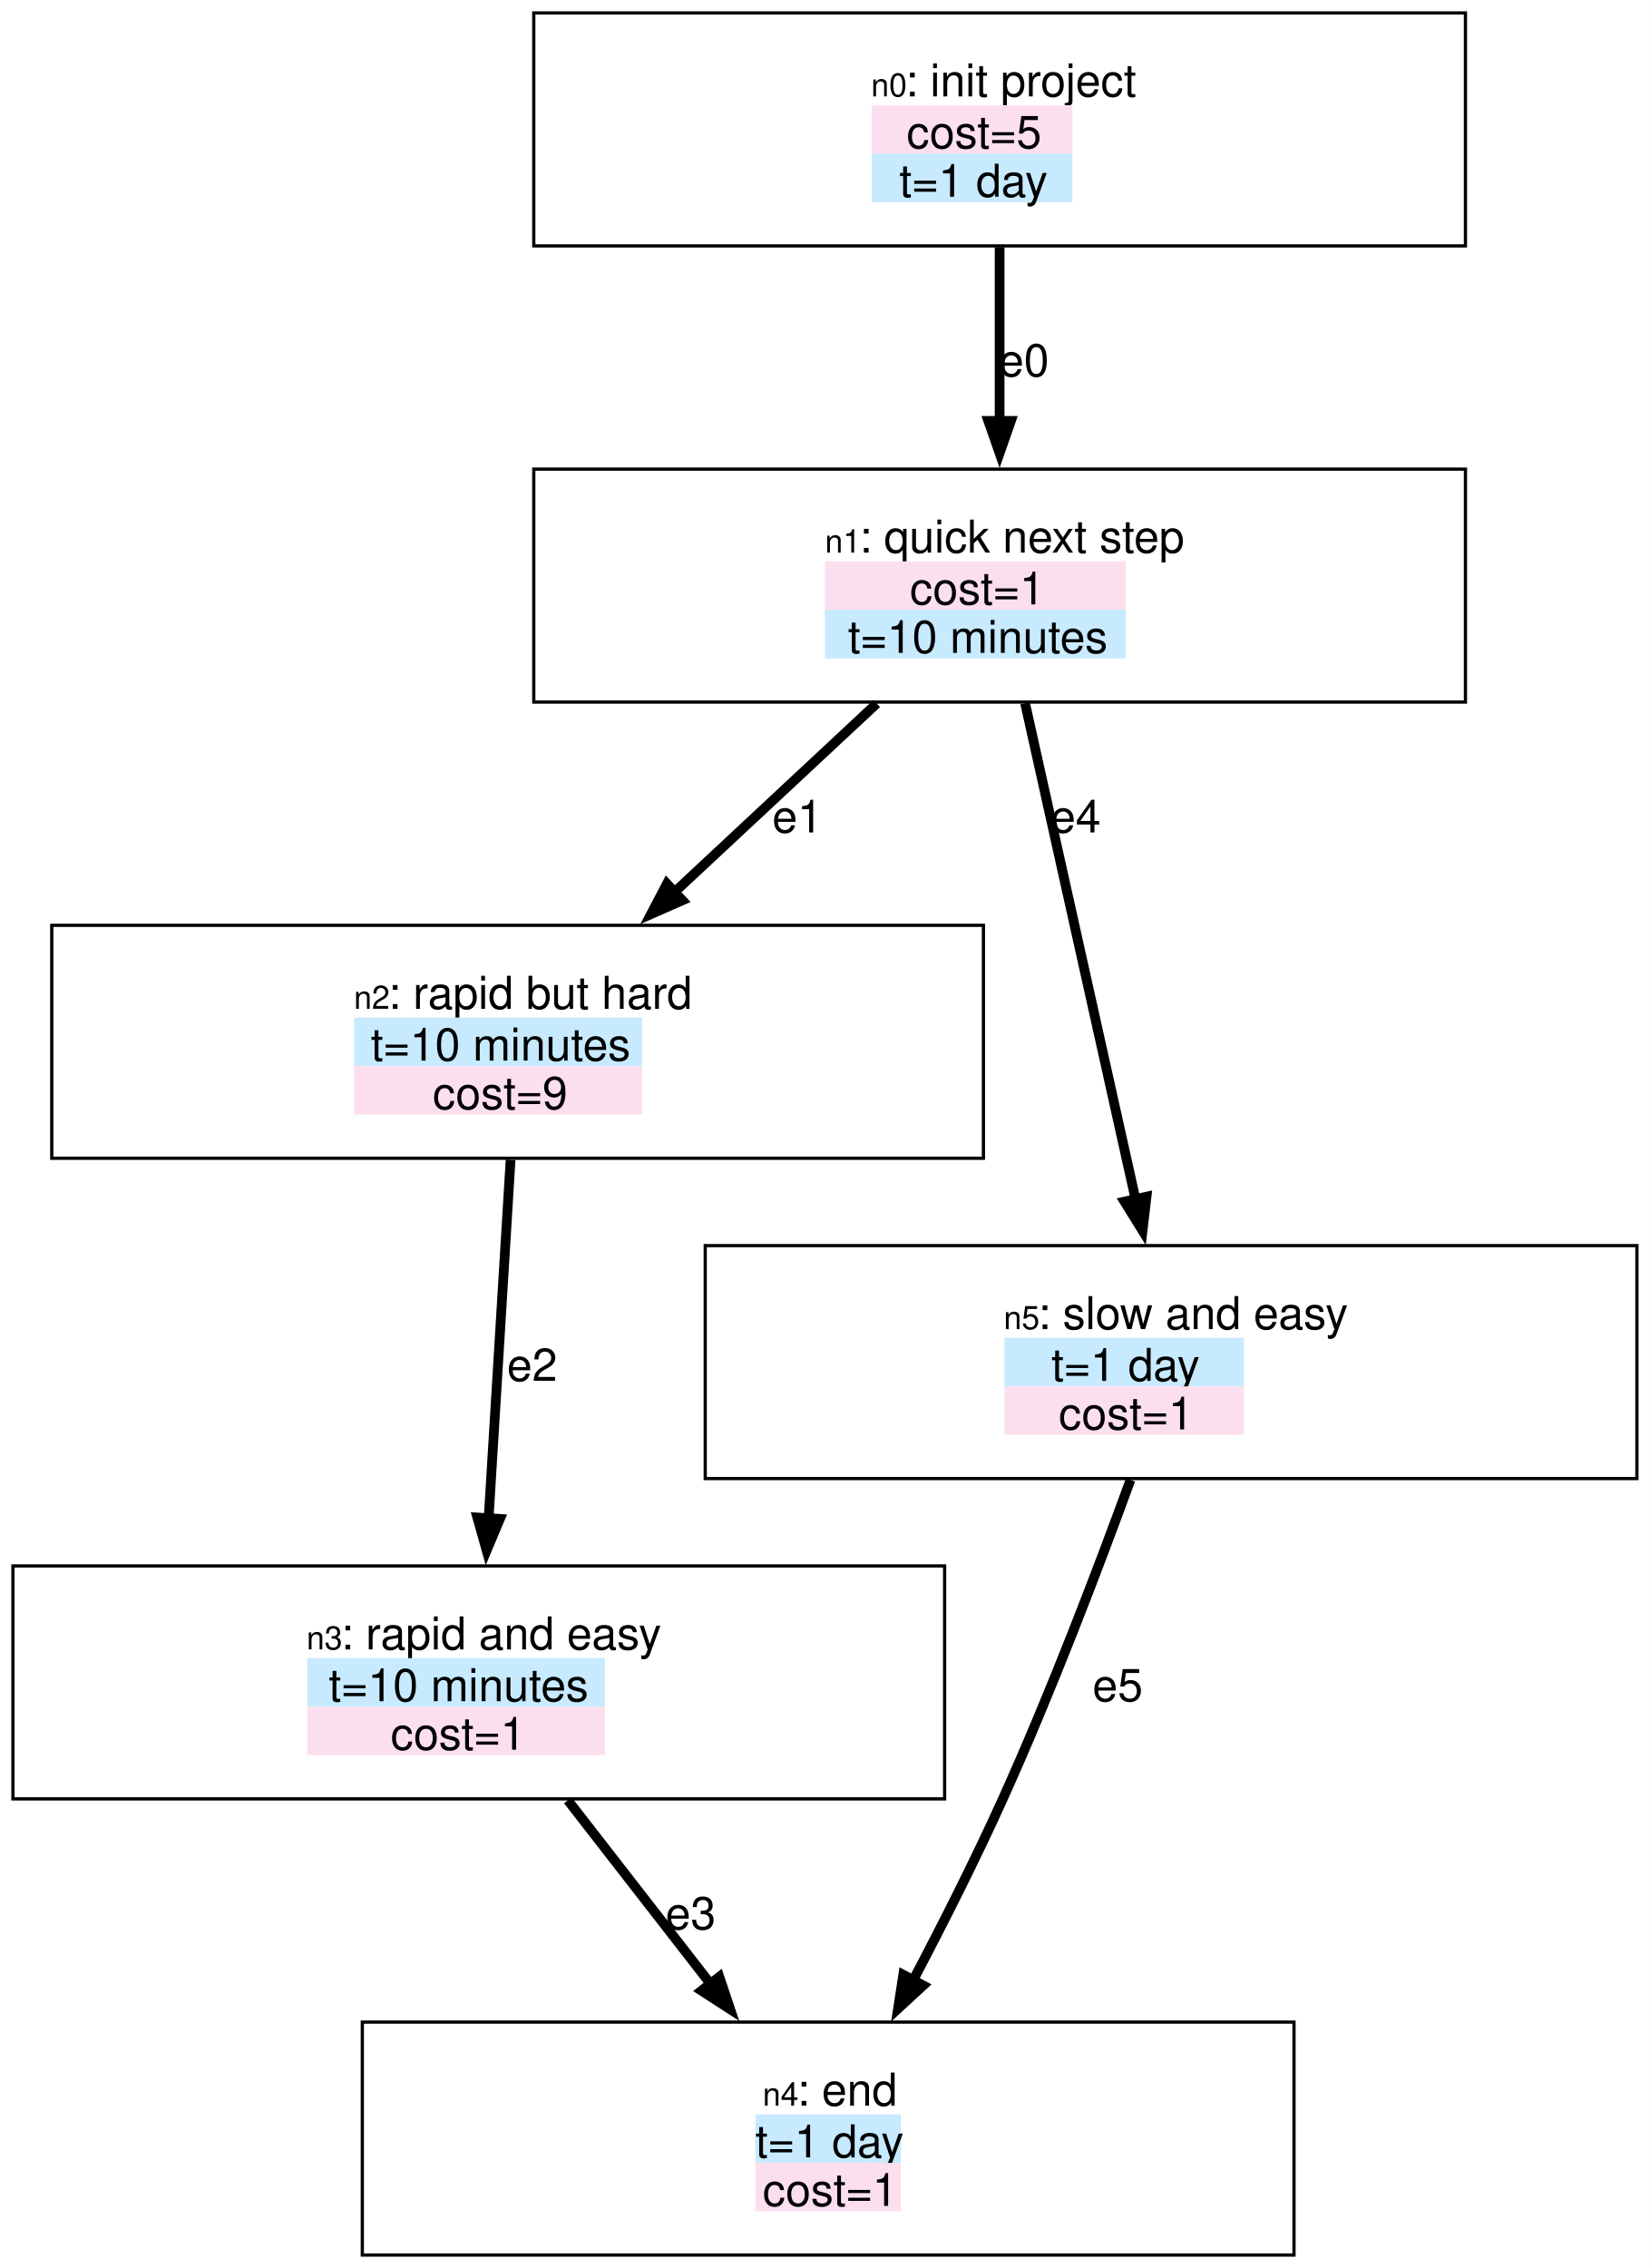
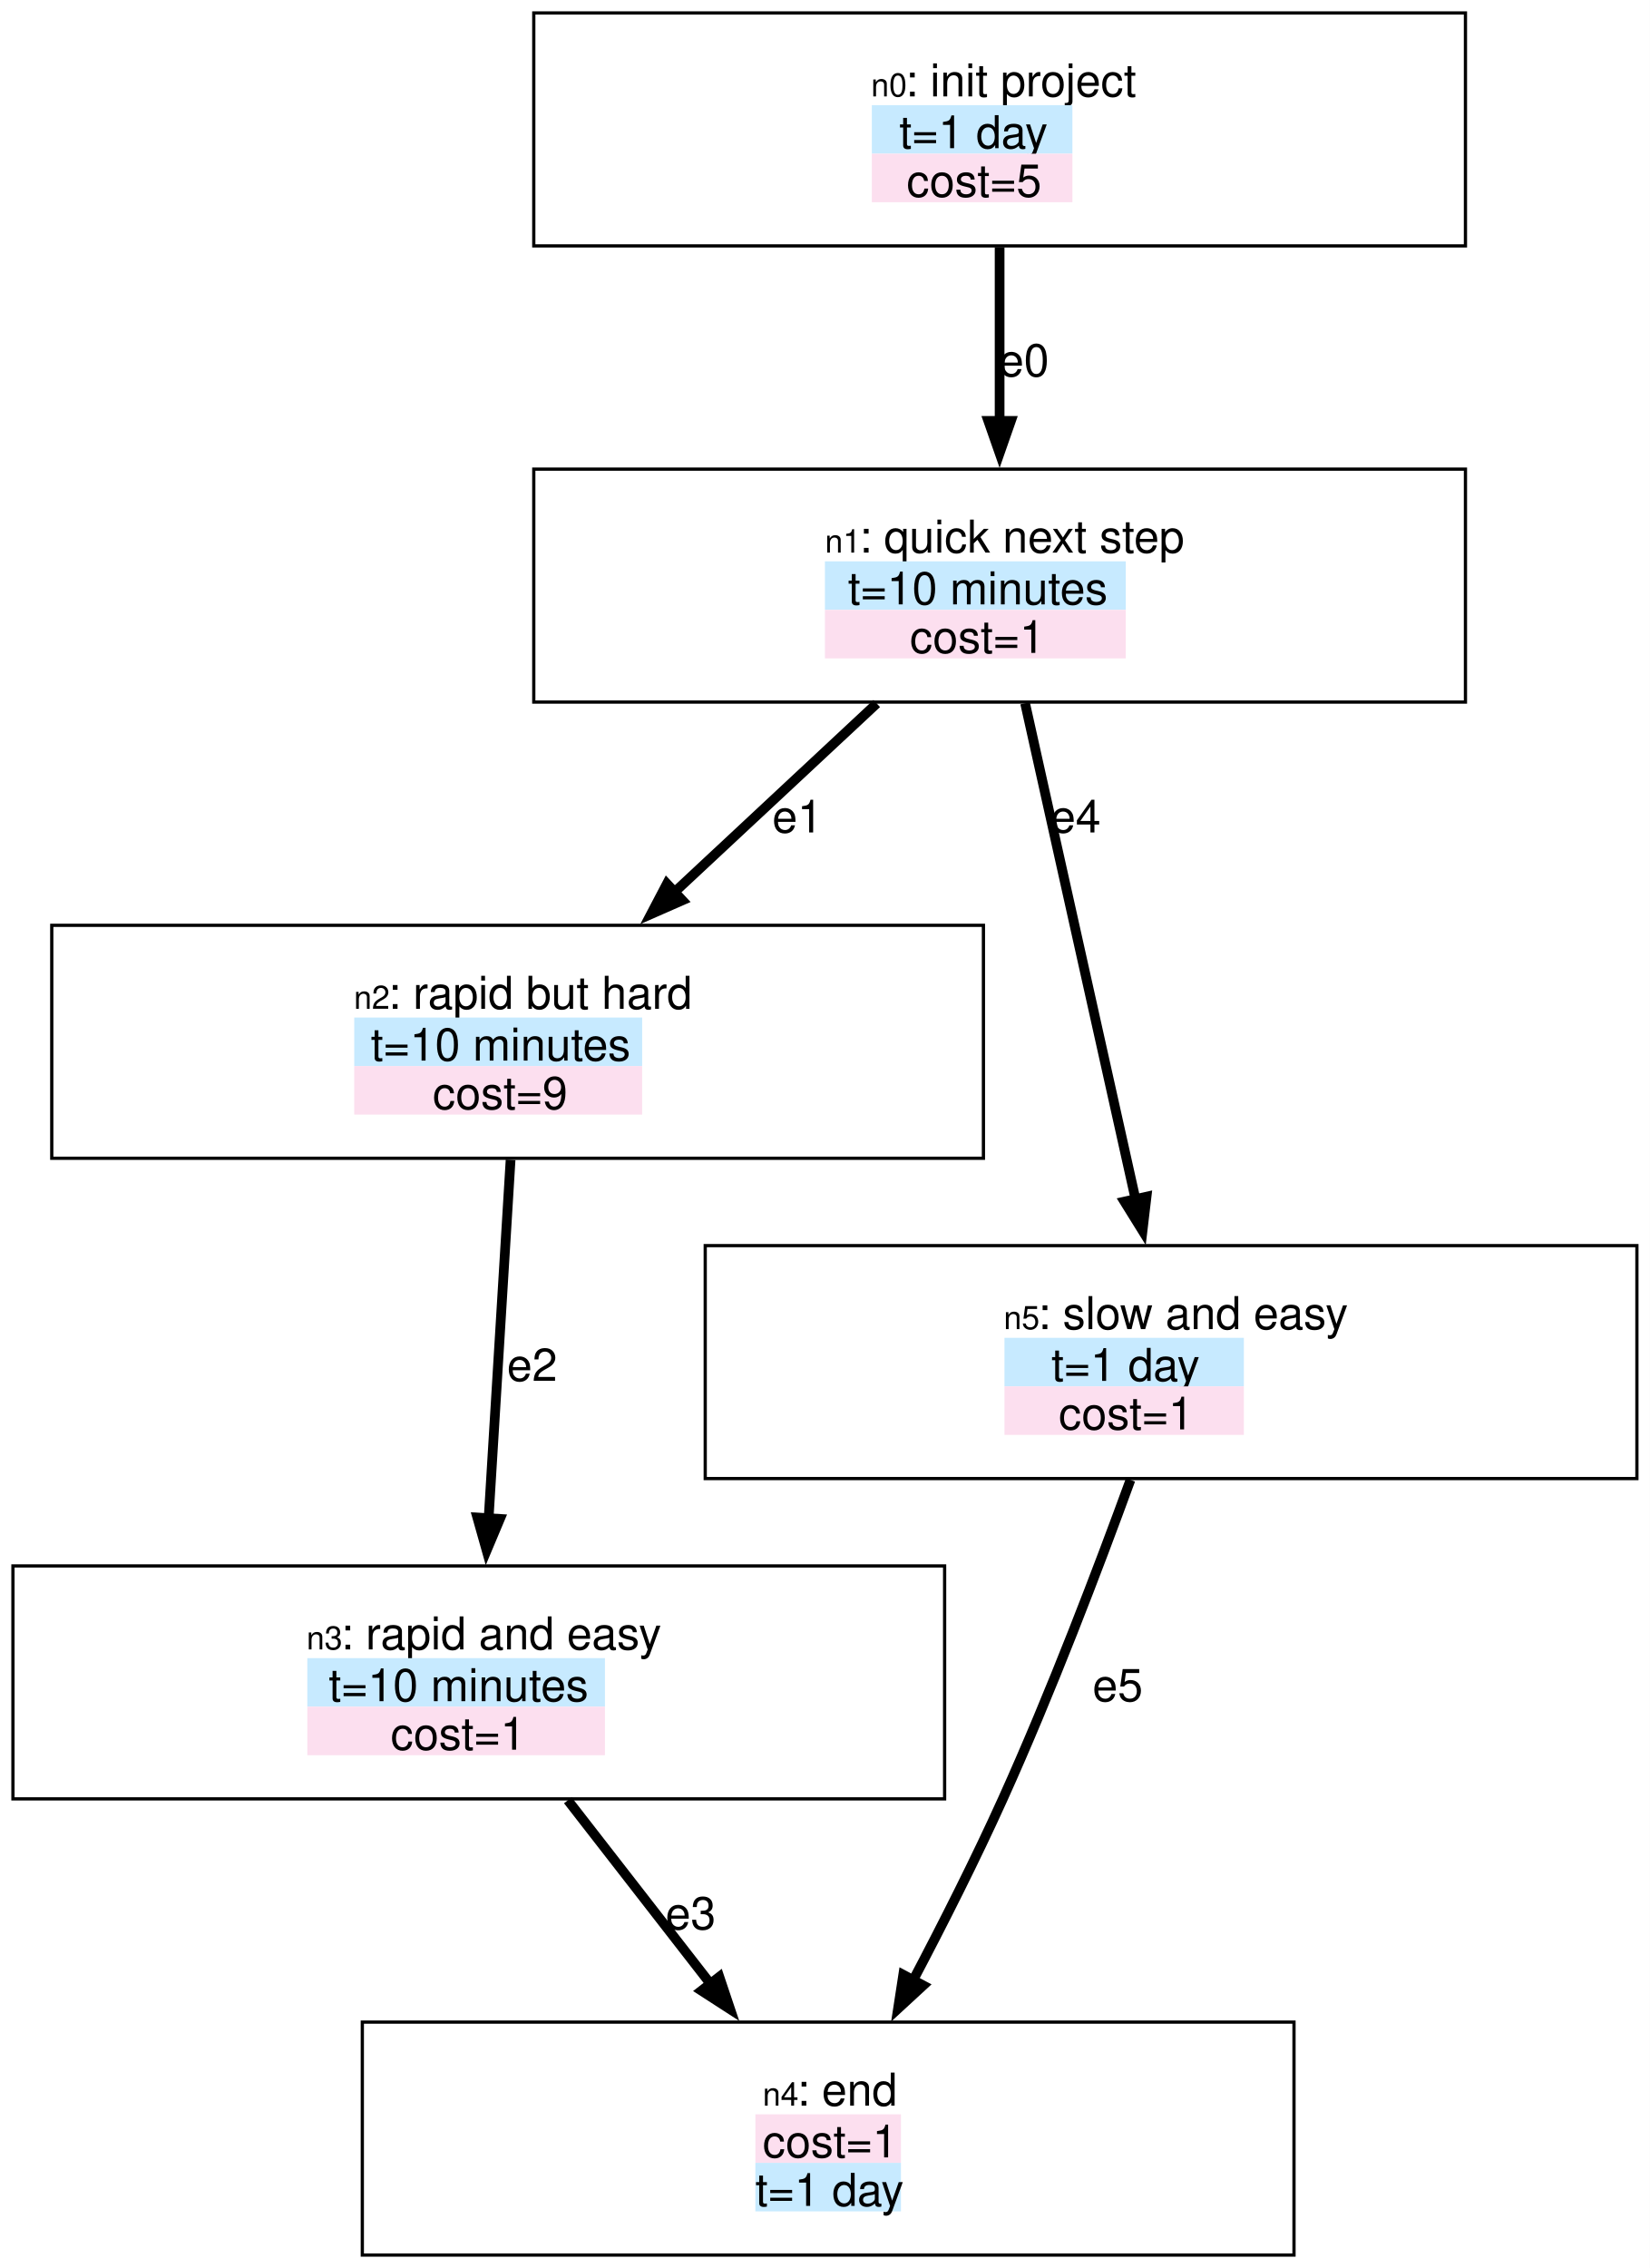
<svg xmlns="http://www.w3.org/2000/svg" width="510pt" height="701pt" viewBox="0.00 0.00 510.00 701.00">
  <g id="graph0" class="graph" transform="scale(1 1) rotate(0) translate(4 697)">
    <polygon fill="white" stroke="none" points="-4,4 -4,-697 506,-697 506,4 -4,4" />
    <g id="node1" class="node">
      <polygon fill="#ffffff" stroke="black" points="449,-693 161,-693 161,-621 449,-621 449,-693" />
      <text text-anchor="start" x="265.25" y="-667.2" font-family="Helvetica,sans-Serif" font-size="10.00">n0</text>
      <text text-anchor="start" x="275.75" y="-667.2" font-family="Helvetica,sans-Serif" font-size="14.00">: init project</text>
-       <polygon fill="#fcdfef" stroke="none" points="265.5,-649.5 265.5,-664.5 327.5,-664.5 327.5,-649.5 265.5,-649.5" />
-       <text text-anchor="start" x="276.25" y="-651.2" font-family="Helvetica,sans-Serif" font-size="14.00" fill="#000000">cost=5</text>
-       <polygon fill="#c7eaff" stroke="none" points="265.5,-634.5 265.5,-649.5 327.5,-649.5 327.5,-634.5 265.5,-634.5" />
-       <text text-anchor="start" x="274" y="-636.2" font-family="Helvetica,sans-Serif" font-size="14.00" fill="#000000">t=1 day</text>
+       <polygon fill="#c7eaff" stroke="none" points="265.5,-649.5 265.5,-664.5 327.5,-664.5 327.5,-649.5 265.5,-649.5" />
+       <text text-anchor="start" x="274" y="-651.2" font-family="Helvetica,sans-Serif" font-size="14.00" fill="#000000">t=1 day</text>
+       <polygon fill="#fcdfef" stroke="none" points="265.5,-634.5 265.5,-649.5 327.5,-649.5 327.5,-634.5 265.5,-634.5" />
+       <text text-anchor="start" x="276.25" y="-636.2" font-family="Helvetica,sans-Serif" font-size="14.00" fill="#000000">cost=5</text>
    </g>
    <g id="node2" class="node">
      <polygon fill="#ffffff" stroke="black" points="449,-552 161,-552 161,-480 449,-480 449,-552" />
      <text text-anchor="start" x="251" y="-526.2" font-family="Helvetica,sans-Serif" font-size="10.00">n1</text>
      <text text-anchor="start" x="261.5" y="-526.2" font-family="Helvetica,sans-Serif" font-size="14.00">: quick next step</text>
-       <polygon fill="#fcdfef" stroke="none" points="251,-508.5 251,-523.5 344,-523.5 344,-508.5 251,-508.5" />
-       <text text-anchor="start" x="277.25" y="-510.2" font-family="Helvetica,sans-Serif" font-size="14.00" fill="#000000">cost=1</text>
-       <polygon fill="#c7eaff" stroke="none" points="251,-493.5 251,-508.5 344,-508.5 344,-493.5 251,-493.5" />
-       <text text-anchor="start" x="258.12" y="-495.2" font-family="Helvetica,sans-Serif" font-size="14.00" fill="#000000">t=10 minutes</text>
+       <polygon fill="#c7eaff" stroke="none" points="251,-508.5 251,-523.5 344,-523.5 344,-508.5 251,-508.5" />
+       <text text-anchor="start" x="258.12" y="-510.2" font-family="Helvetica,sans-Serif" font-size="14.00" fill="#000000">t=10 minutes</text>
+       <polygon fill="#fcdfef" stroke="none" points="251,-493.5 251,-508.5 344,-508.5 344,-493.5 251,-493.5" />
+       <text text-anchor="start" x="277.25" y="-495.2" font-family="Helvetica,sans-Serif" font-size="14.00" fill="#000000">cost=1</text>
    </g>
    <g id="edge1" class="edge">
      <path fill="none" stroke="#000000" stroke-width="3" d="M305,-620.56C305,-604.23 305,-584.55 305,-566.76" />
      <polygon fill="#000000" stroke="#000000" stroke-width="3" points="308.5,-566.91 305,-556.91 301.5,-566.91 308.5,-566.91" />
      <text text-anchor="middle" x="312.5" y="-580.7" font-family="Helvetica,sans-Serif" font-size="14.00">e0</text>
    </g>
    <g id="node3" class="node">
      <polygon fill="#ffffff" stroke="black" points="300,-411 12,-411 12,-339 300,-339 300,-411" />
      <text text-anchor="start" x="105.38" y="-385.2" font-family="Helvetica,sans-Serif" font-size="10.00">n2</text>
      <text text-anchor="start" x="115.88" y="-385.2" font-family="Helvetica,sans-Serif" font-size="14.00">: rapid but hard</text>
      <polygon fill="#c7eaff" stroke="none" points="105.5,-367.5 105.5,-382.5 194.5,-382.5 194.5,-367.5 105.5,-367.5" />
      <text text-anchor="start" x="110.62" y="-369.2" font-family="Helvetica,sans-Serif" font-size="14.00" fill="#000000">t=10 minutes</text>
      <polygon fill="#fcdfef" stroke="none" points="105.5,-352.5 105.5,-367.5 194.5,-367.5 194.5,-352.5 105.5,-352.5" />
      <text text-anchor="start" x="129.75" y="-354.2" font-family="Helvetica,sans-Serif" font-size="14.00" fill="#000000">cost=9</text>
    </g>
    <g id="edge2" class="edge">
      <path fill="none" stroke="#000000" stroke-width="3" d="M267.02,-479.56C248.01,-461.84 224.8,-440.18 204.52,-421.27" />
      <polygon fill="#000000" stroke="#000000" stroke-width="3" points="206.94,-418.73 197.24,-414.47 202.16,-423.85 206.94,-418.73" />
      <text text-anchor="middle" x="242.5" y="-439.7" font-family="Helvetica,sans-Serif" font-size="14.00">e1</text>
    </g>
    <g id="node6" class="node">
      <polygon fill="#ffffff" stroke="black" points="502,-312 214,-312 214,-240 502,-240 502,-312" />
      <text text-anchor="start" x="306.25" y="-286.2" font-family="Helvetica,sans-Serif" font-size="10.00">n5</text>
      <text text-anchor="start" x="316.75" y="-286.2" font-family="Helvetica,sans-Serif" font-size="14.00">: slow and easy</text>
      <polygon fill="#c7eaff" stroke="none" points="306.5,-268.5 306.5,-283.5 380.5,-283.5 380.5,-268.5 306.5,-268.5" />
      <text text-anchor="start" x="321" y="-270.2" font-family="Helvetica,sans-Serif" font-size="14.00" fill="#000000">t=1 day</text>
      <polygon fill="#fcdfef" stroke="none" points="306.5,-253.5 306.5,-268.5 380.5,-268.5 380.5,-253.5 306.5,-253.5" />
      <text text-anchor="start" x="323.25" y="-255.2" font-family="Helvetica,sans-Serif" font-size="14.00" fill="#000000">cost=1</text>
    </g>
    <g id="edge5" class="edge">
      <path fill="none" stroke="#000000" stroke-width="3" d="M312.88,-479.63C321.93,-438.96 336.85,-371.96 347.04,-326.22" />
      <polygon fill="#000000" stroke="#000000" stroke-width="3" points="350.42,-327.13 349.18,-316.61 343.59,-325.61 350.42,-327.13" />
      <text text-anchor="middle" x="328.5" y="-439.7" font-family="Helvetica,sans-Serif" font-size="14.00">e4</text>
    </g>
    <g id="node4" class="node">
      <polygon fill="#ffffff" stroke="black" points="288,-213 0,-213 0,-141 288,-141 288,-213" />
      <text text-anchor="start" x="90.75" y="-187.2" font-family="Helvetica,sans-Serif" font-size="10.00">n3</text>
      <text text-anchor="start" x="101.25" y="-187.2" font-family="Helvetica,sans-Serif" font-size="14.00">: rapid and easy</text>
      <polygon fill="#c7eaff" stroke="none" points="91,-169.5 91,-184.5 183,-184.5 183,-169.5 91,-169.5" />
      <text text-anchor="start" x="97.62" y="-171.2" font-family="Helvetica,sans-Serif" font-size="14.00" fill="#000000">t=10 minutes</text>
      <polygon fill="#fcdfef" stroke="none" points="91,-154.5 91,-169.5 183,-169.5 183,-154.5 91,-154.5" />
      <text text-anchor="start" x="116.75" y="-156.2" font-family="Helvetica,sans-Serif" font-size="14.00" fill="#000000">cost=1</text>
    </g>
    <g id="edge3" class="edge">
      <path fill="none" stroke="#000000" stroke-width="3" d="M153.83,-338.51C151.92,-307.42 149.14,-261.95 147.02,-227.33" />
      <polygon fill="#000000" stroke="#000000" stroke-width="3" points="150.54,-227.53 146.43,-217.76 143.55,-227.96 150.54,-227.53" />
      <text text-anchor="middle" x="160.5" y="-270.2" font-family="Helvetica,sans-Serif" font-size="14.00">e2</text>
    </g>
    <g id="node5" class="node">
      <polygon fill="#ffffff" stroke="black" points="396,-72 108,-72 108,0 396,0 396,-72" />
      <text text-anchor="start" x="231.75" y="-46.2" font-family="Helvetica,sans-Serif" font-size="10.00">n4</text>
      <text text-anchor="start" x="242.25" y="-46.2" font-family="Helvetica,sans-Serif" font-size="14.00">: end</text>
-       <polygon fill="#c7eaff" stroke="none" points="229.5,-28.5 229.5,-43.5 274.5,-43.5 274.5,-28.5 229.5,-28.5" />
-       <text text-anchor="start" x="229.5" y="-30.2" font-family="Helvetica,sans-Serif" font-size="14.00" fill="#000000">t=1 day</text>
-       <polygon fill="#fcdfef" stroke="none" points="229.5,-13.5 229.5,-28.5 274.5,-28.5 274.5,-13.5 229.5,-13.5" />
-       <text text-anchor="start" x="231.75" y="-15.2" font-family="Helvetica,sans-Serif" font-size="14.00" fill="#000000">cost=1</text>
+       <polygon fill="#fcdfef" stroke="none" points="229.5,-28.5 229.5,-43.5 274.5,-43.5 274.5,-28.5 229.5,-28.5" />
+       <text text-anchor="start" x="231.75" y="-30.2" font-family="Helvetica,sans-Serif" font-size="14.00" fill="#000000">cost=1</text>
+       <polygon fill="#c7eaff" stroke="none" points="229.5,-13.5 229.5,-28.5 274.5,-28.5 274.5,-13.5 229.5,-13.5" />
+       <text text-anchor="start" x="229.5" y="-15.2" font-family="Helvetica,sans-Serif" font-size="14.00" fill="#000000">t=1 day</text>
    </g>
    <g id="edge4" class="edge">
      <path fill="none" stroke="#000000" stroke-width="3" d="M171.53,-140.56C184.92,-123.33 201.2,-102.38 215.61,-83.84" />
      <polygon fill="#000000" stroke="#000000" stroke-width="3" points="218.36,-86 221.73,-75.96 212.83,-81.71 218.36,-86" />
      <text text-anchor="middle" x="209.5" y="-100.7" font-family="Helvetica,sans-Serif" font-size="14.00">e3</text>
    </g>
    <g id="edge6" class="edge">
      <path fill="none" stroke="#000000" stroke-width="3" d="M345.45,-239.58C335.51,-212.32 320.85,-173.86 306,-141 297.59,-122.39 287.47,-102.38 278.27,-84.93" />
      <polygon fill="#000000" stroke="#000000" stroke-width="3" points="281.39,-83.34 273.6,-76.16 275.21,-86.63 281.39,-83.34" />
      <text text-anchor="middle" x="341.5" y="-171.2" font-family="Helvetica,sans-Serif" font-size="14.00">e5</text>
    </g>
  </g>
</svg>
